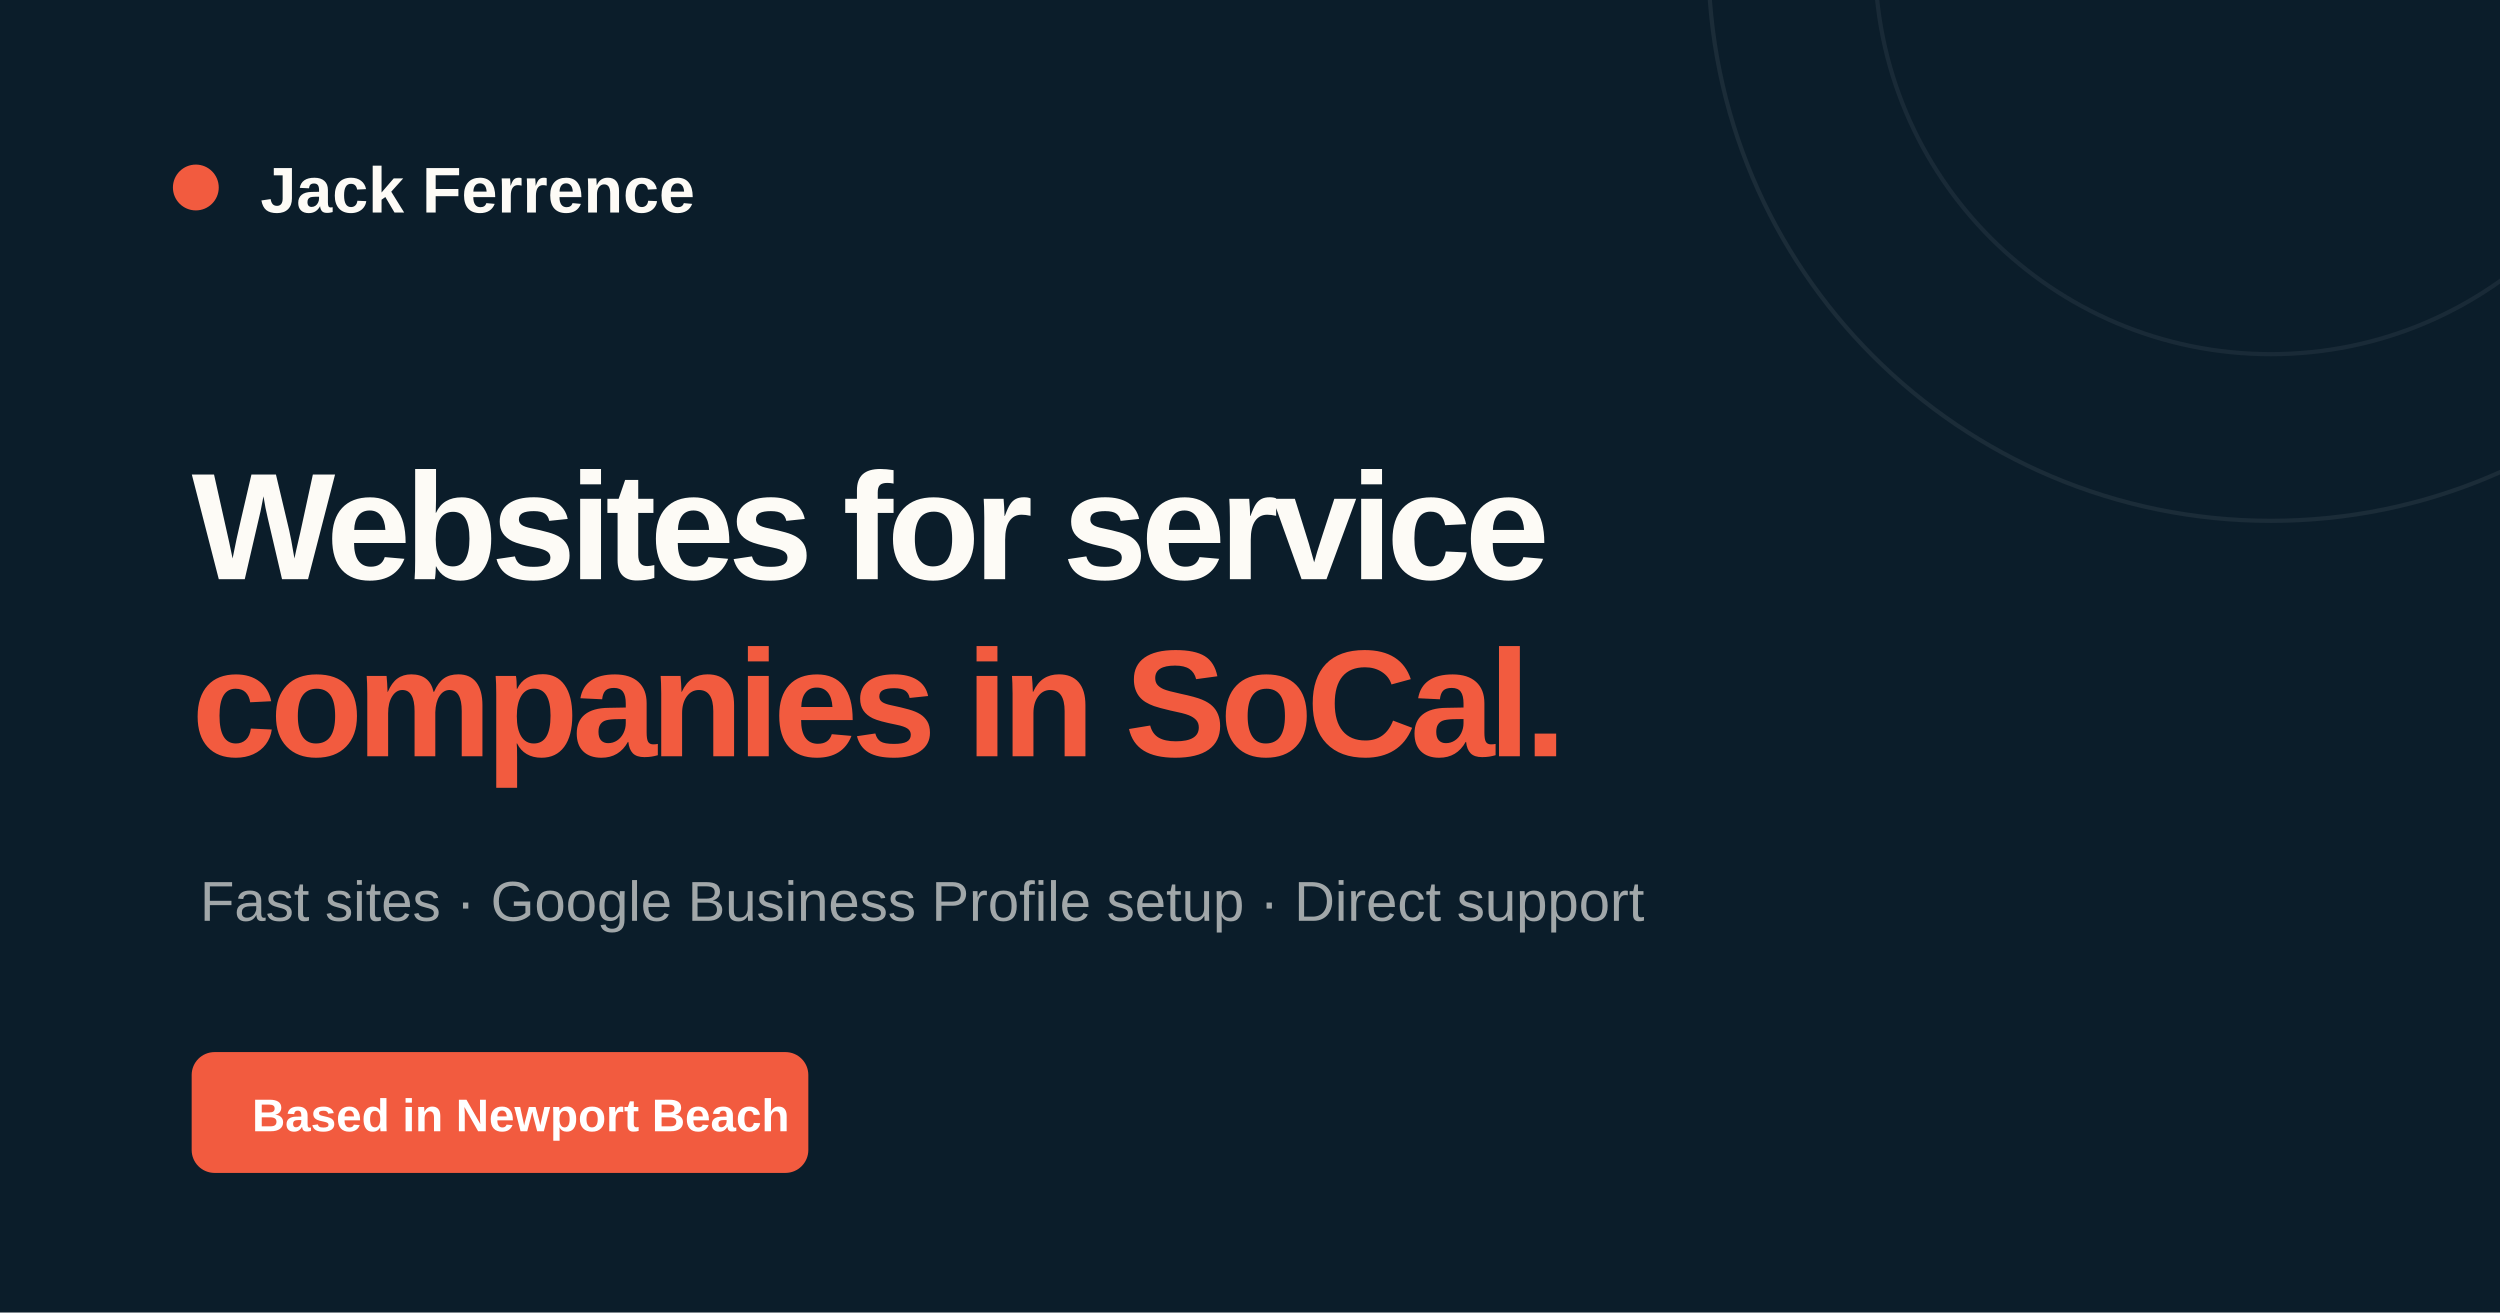
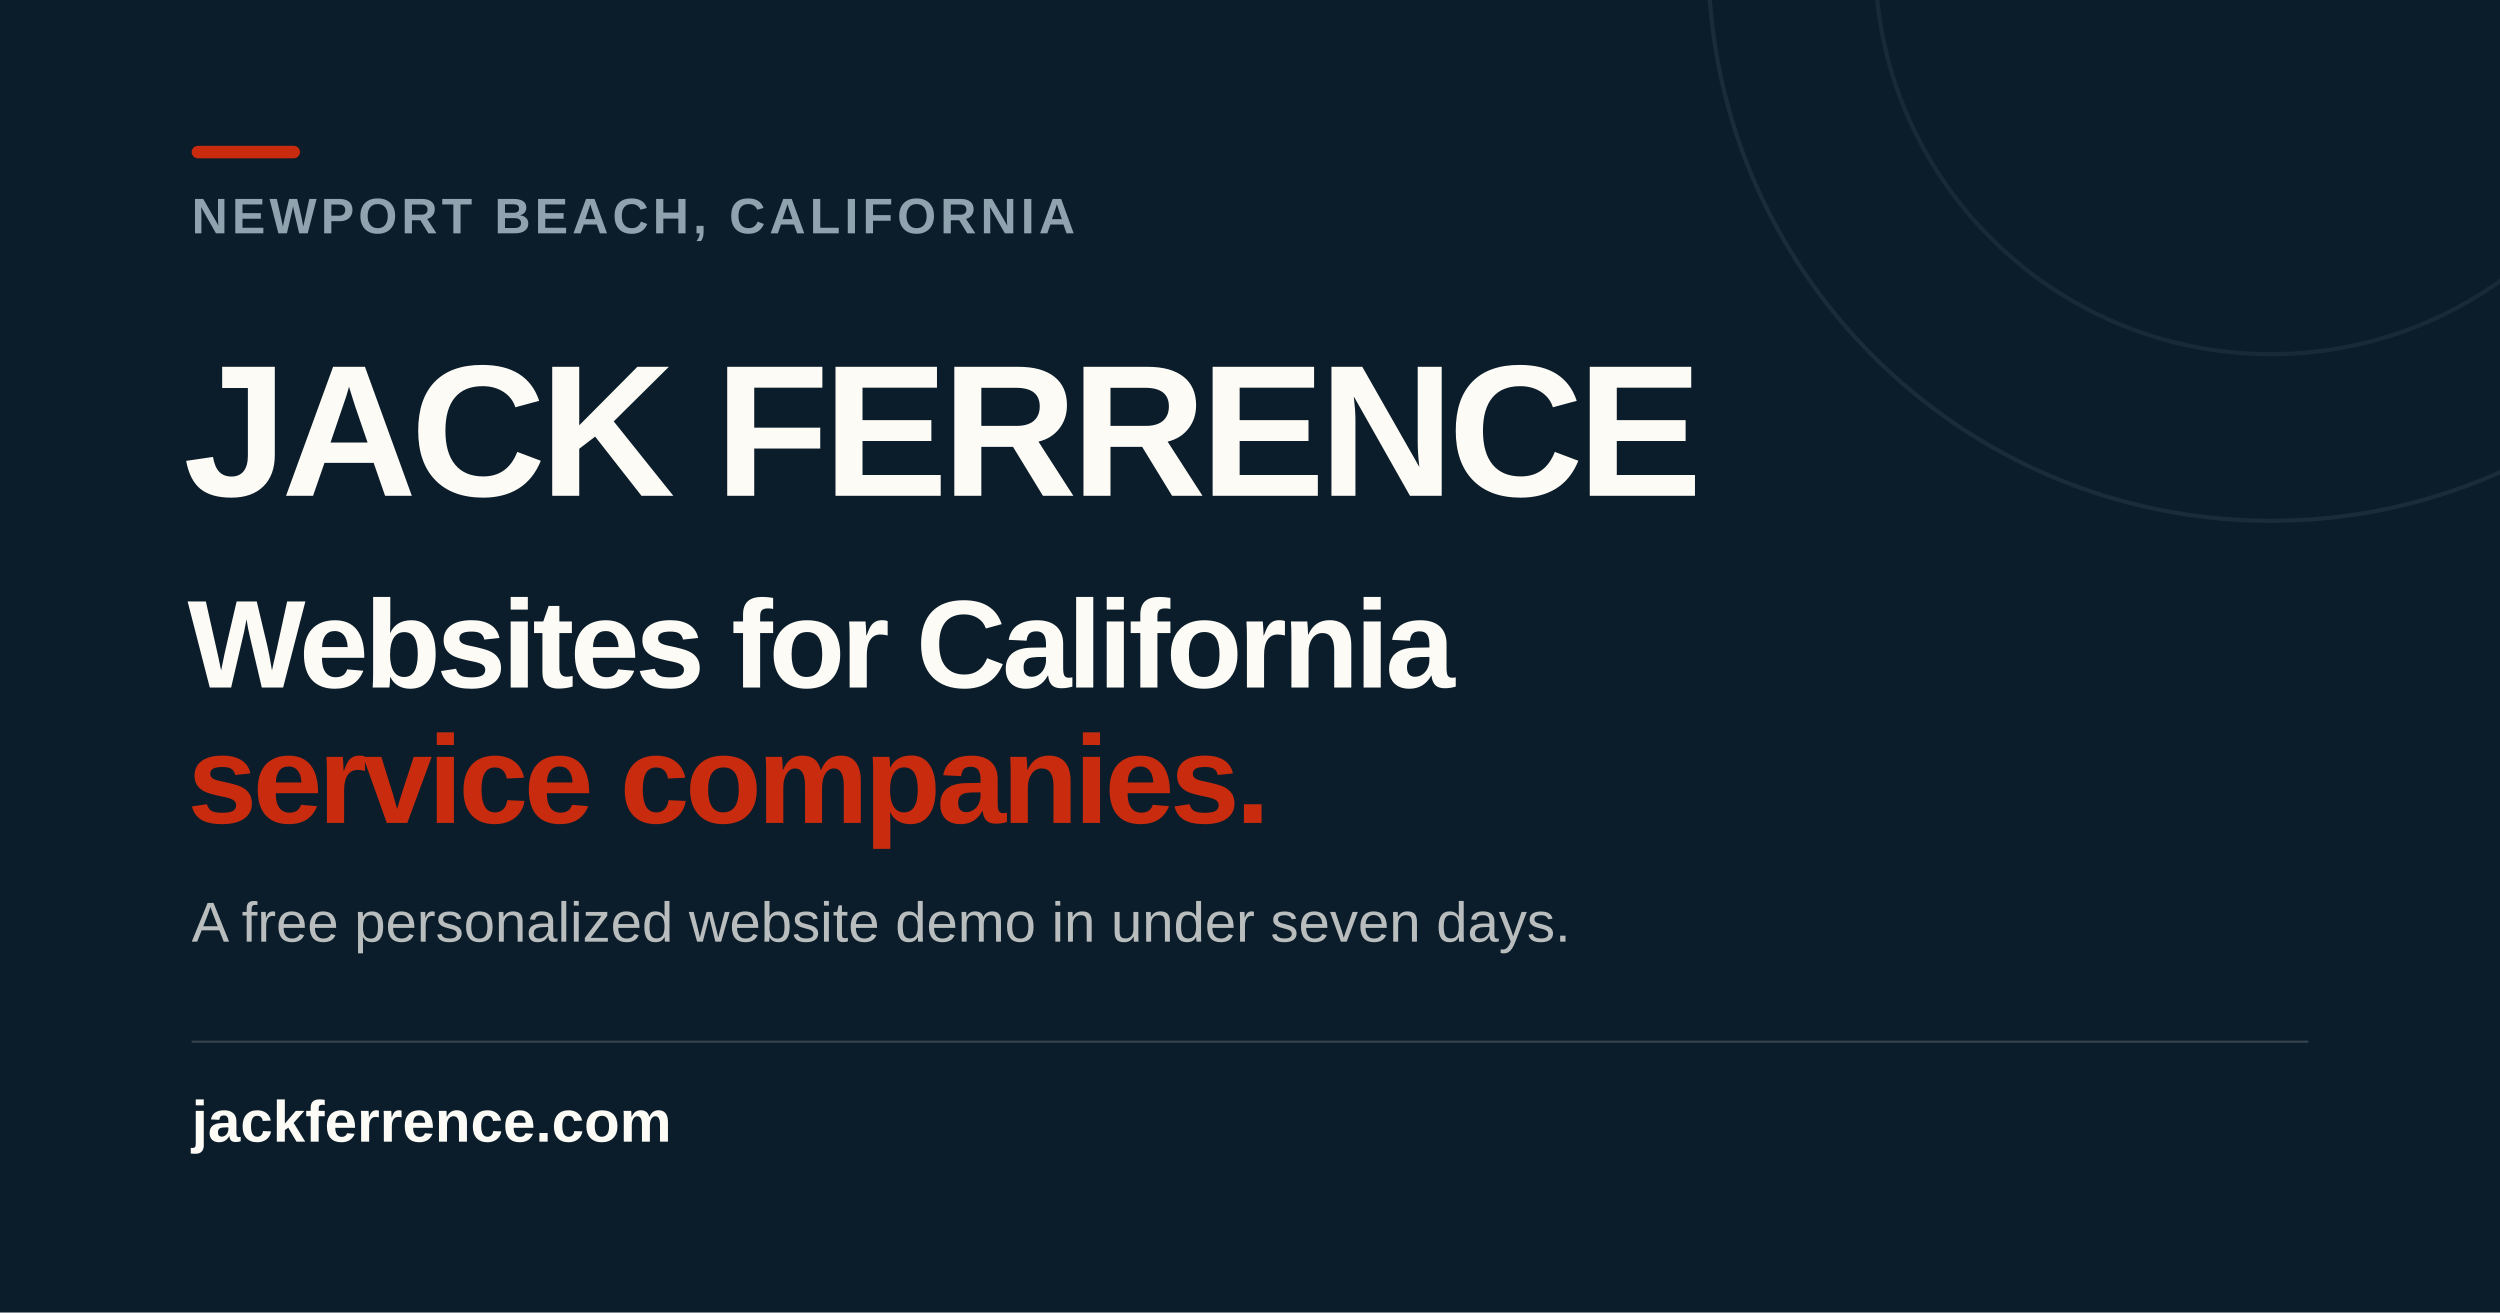
<svg xmlns="http://www.w3.org/2000/svg" width="1200" height="630" viewBox="0 0 1200 630">
  <rect width="1200" height="630" fill="#0b1d2a" />
  <circle cx="1090" cy="-20" r="270" fill="none" stroke="#ffffff" stroke-opacity=".07" stroke-width="2" />
  <circle cx="1090" cy="-20" r="190" fill="none" stroke="#ffffff" stroke-opacity=".06" stroke-width="2" />
-   <circle cx="94" cy="90" r="11" fill="#f25b3f" />
-   <text x="125" y="102" fill="#fdfbf6" font-family="Arial, Helvetica, sans-serif" font-size="31" font-weight="700">Jack Ferrence</text>
-   <text x="92" y="278" fill="#fdfbf6" font-family="Arial, Helvetica, sans-serif" font-size="73" font-weight="800" letter-spacing="-3">Websites for service</text>
-   <text x="92" y="363" fill="#f25b3f" font-family="Arial, Helvetica, sans-serif" font-size="73" font-weight="800" letter-spacing="-3">companies in SoCal.</text>
-   <text x="96" y="442" fill="#fdfbf6" fill-opacity=".62" font-family="Arial, Helvetica, sans-serif" font-size="27">Fast sites · Google Business Profile setup · Direct support</text>
-   <rect x="92" y="505" width="296" height="58" rx="11" fill="#f25b3f" />
-   <text x="121" y="543" fill="#ffffff" font-family="Arial, Helvetica, sans-serif" font-size="22" font-weight="700">Based in Newport Beach</text>
+   <rect x="92" y="70" width="52" height="6" rx="3" fill="#c92b0e" />
+   <text x="92" y="112" fill="#8ea3ae" font-family="Arial, Helvetica, sans-serif" font-size="24" font-weight="700" letter-spacing="2">NEWPORT BEACH, CALIFORNIA</text>
+   <text x="88" y="238" fill="#fdfbf6" font-family="Arial, Helvetica, sans-serif" font-size="90" font-weight="800" letter-spacing="-3">JACK FERRENCE</text>
+   <text x="90" y="330" fill="#fdfbf6" font-family="Arial, Helvetica, sans-serif" font-size="60" font-weight="800" letter-spacing="-2">Websites for California</text>
+   <text x="90" y="395" fill="#c92b0e" font-family="Arial, Helvetica, sans-serif" font-size="60" font-weight="800" letter-spacing="-2">service companies.</text>
+   <text x="92" y="452" fill="#fdfbf6" fill-opacity=".72" font-family="Arial, Helvetica, sans-serif" font-size="27">A free personalized website demo in under seven days.</text>
+   <line x1="92" y1="500" x2="1108" y2="500" stroke="#fdfbf6" stroke-opacity=".18" stroke-width="1" />
+   <text x="92" y="548" fill="#fdfbf6" font-family="Arial, Helvetica, sans-serif" font-size="28" font-weight="700">jackferrence.com</text>
</svg>
